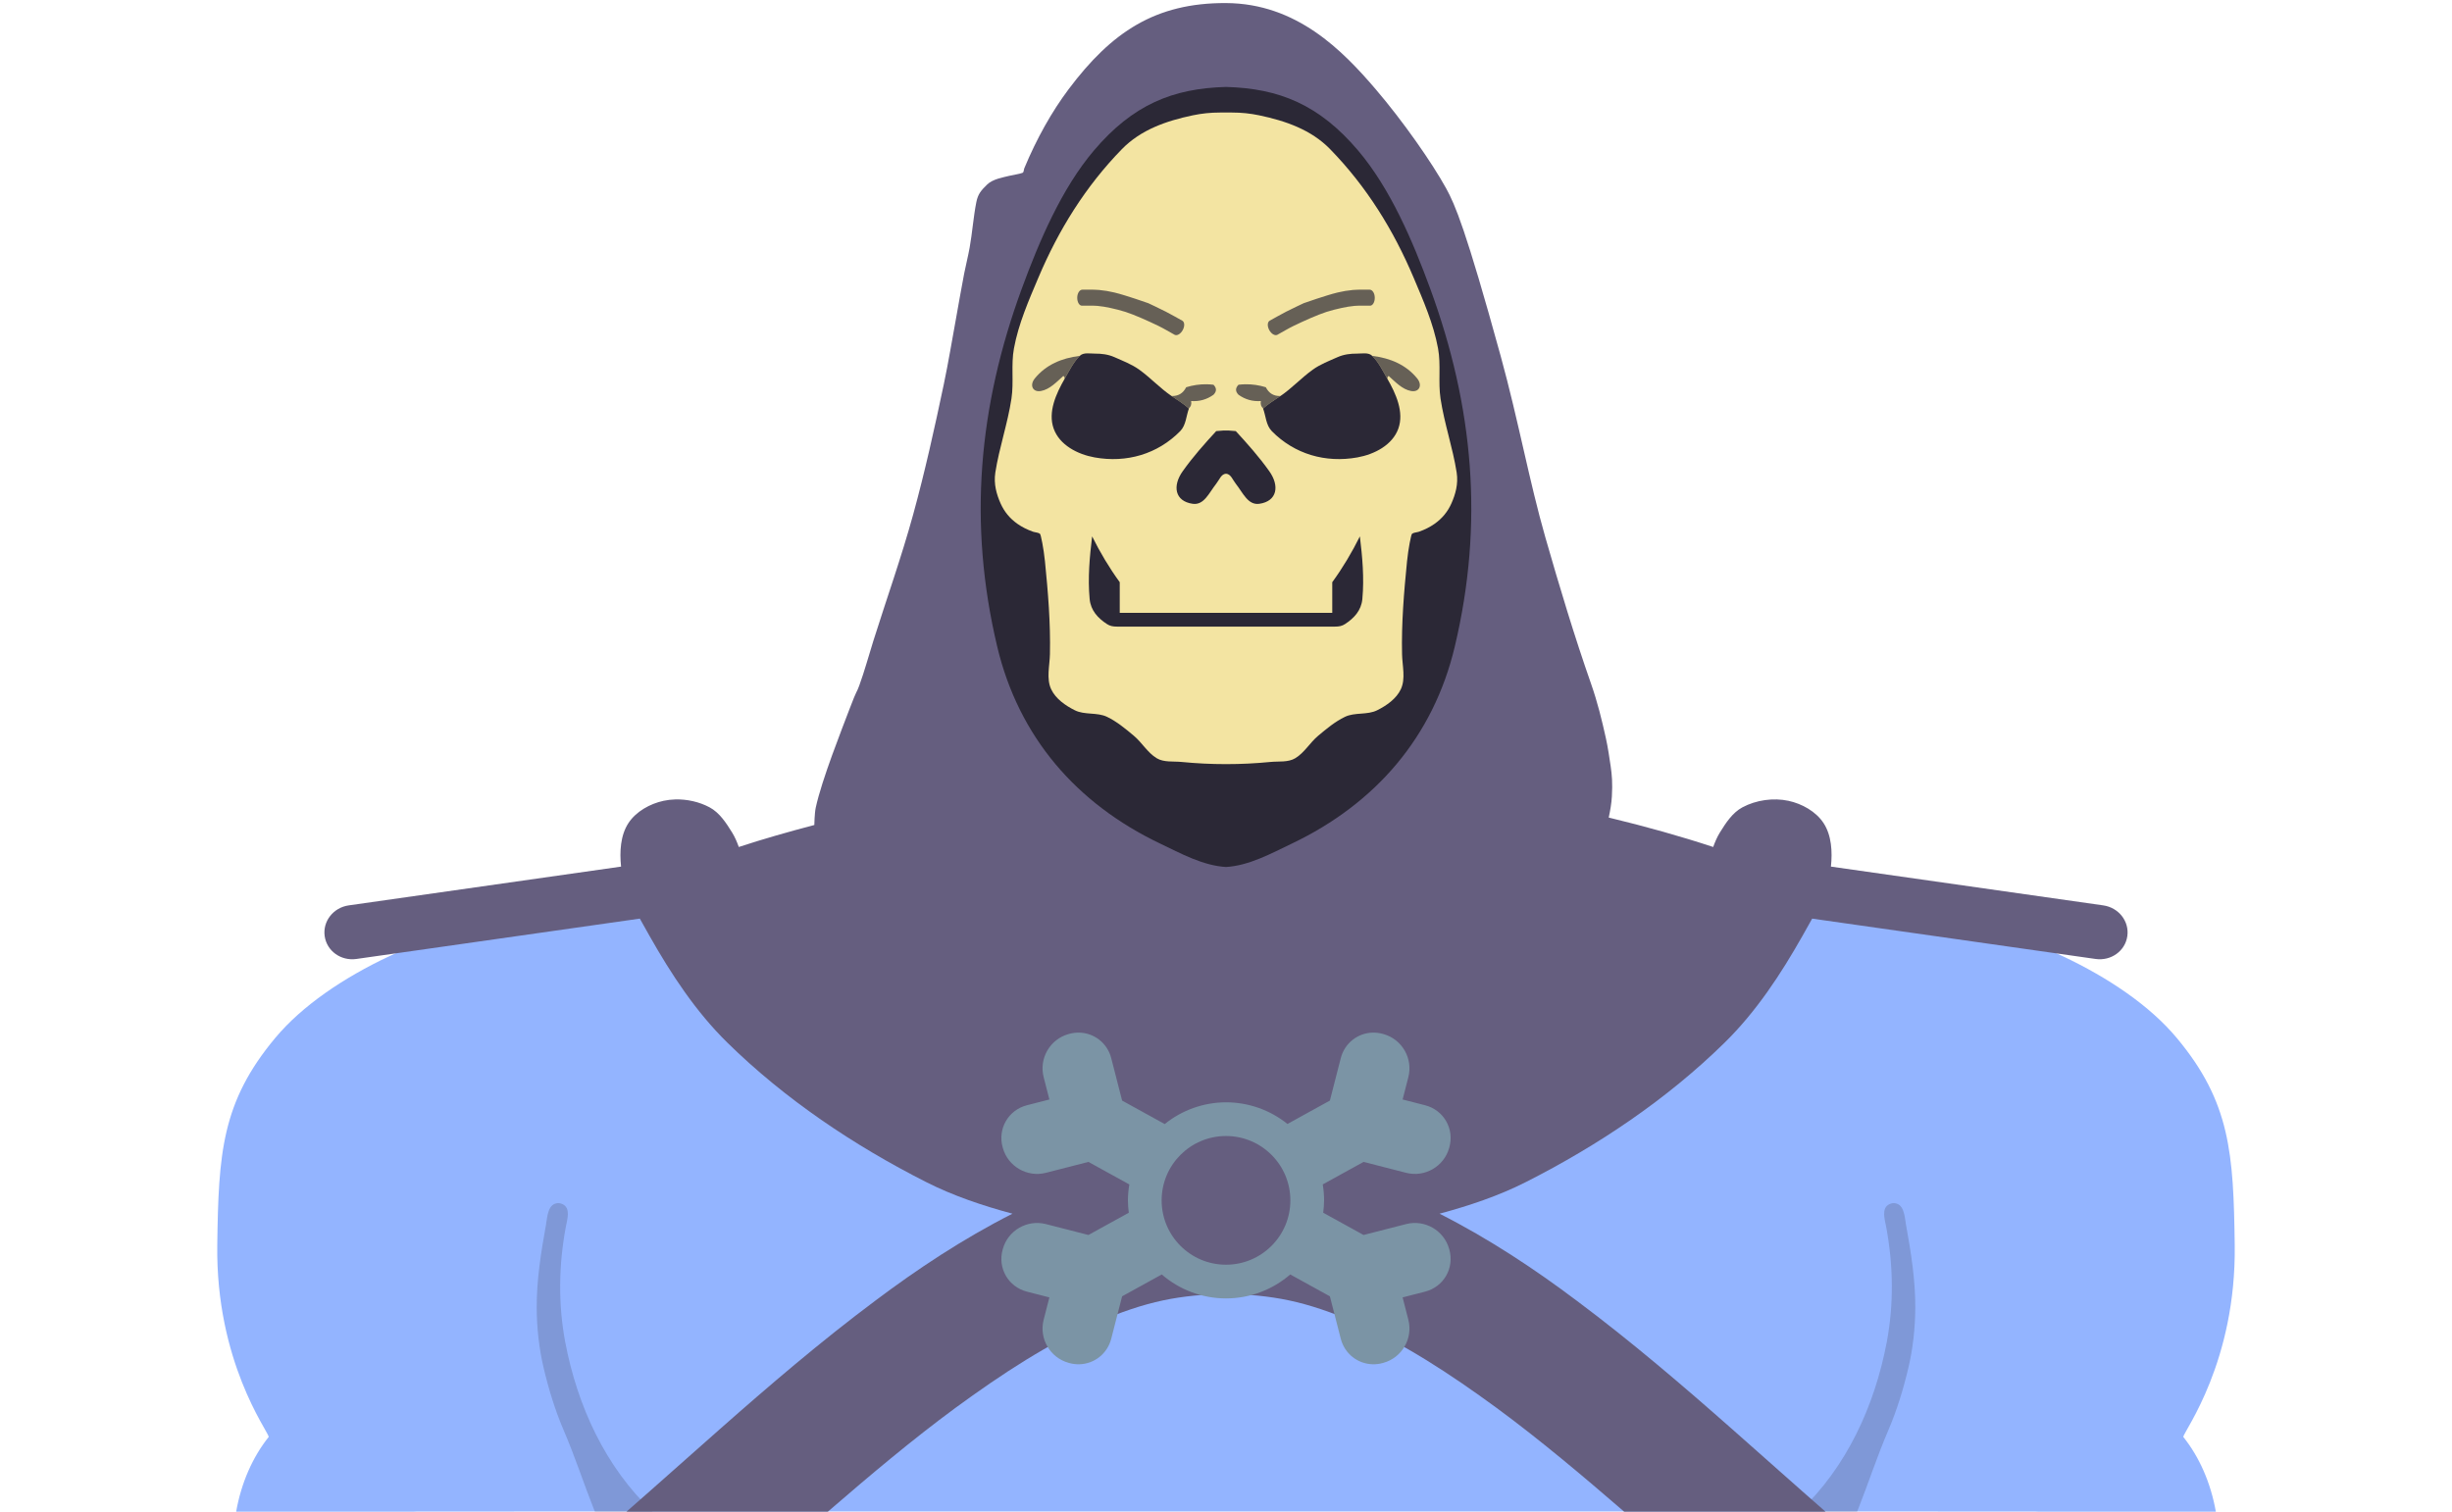
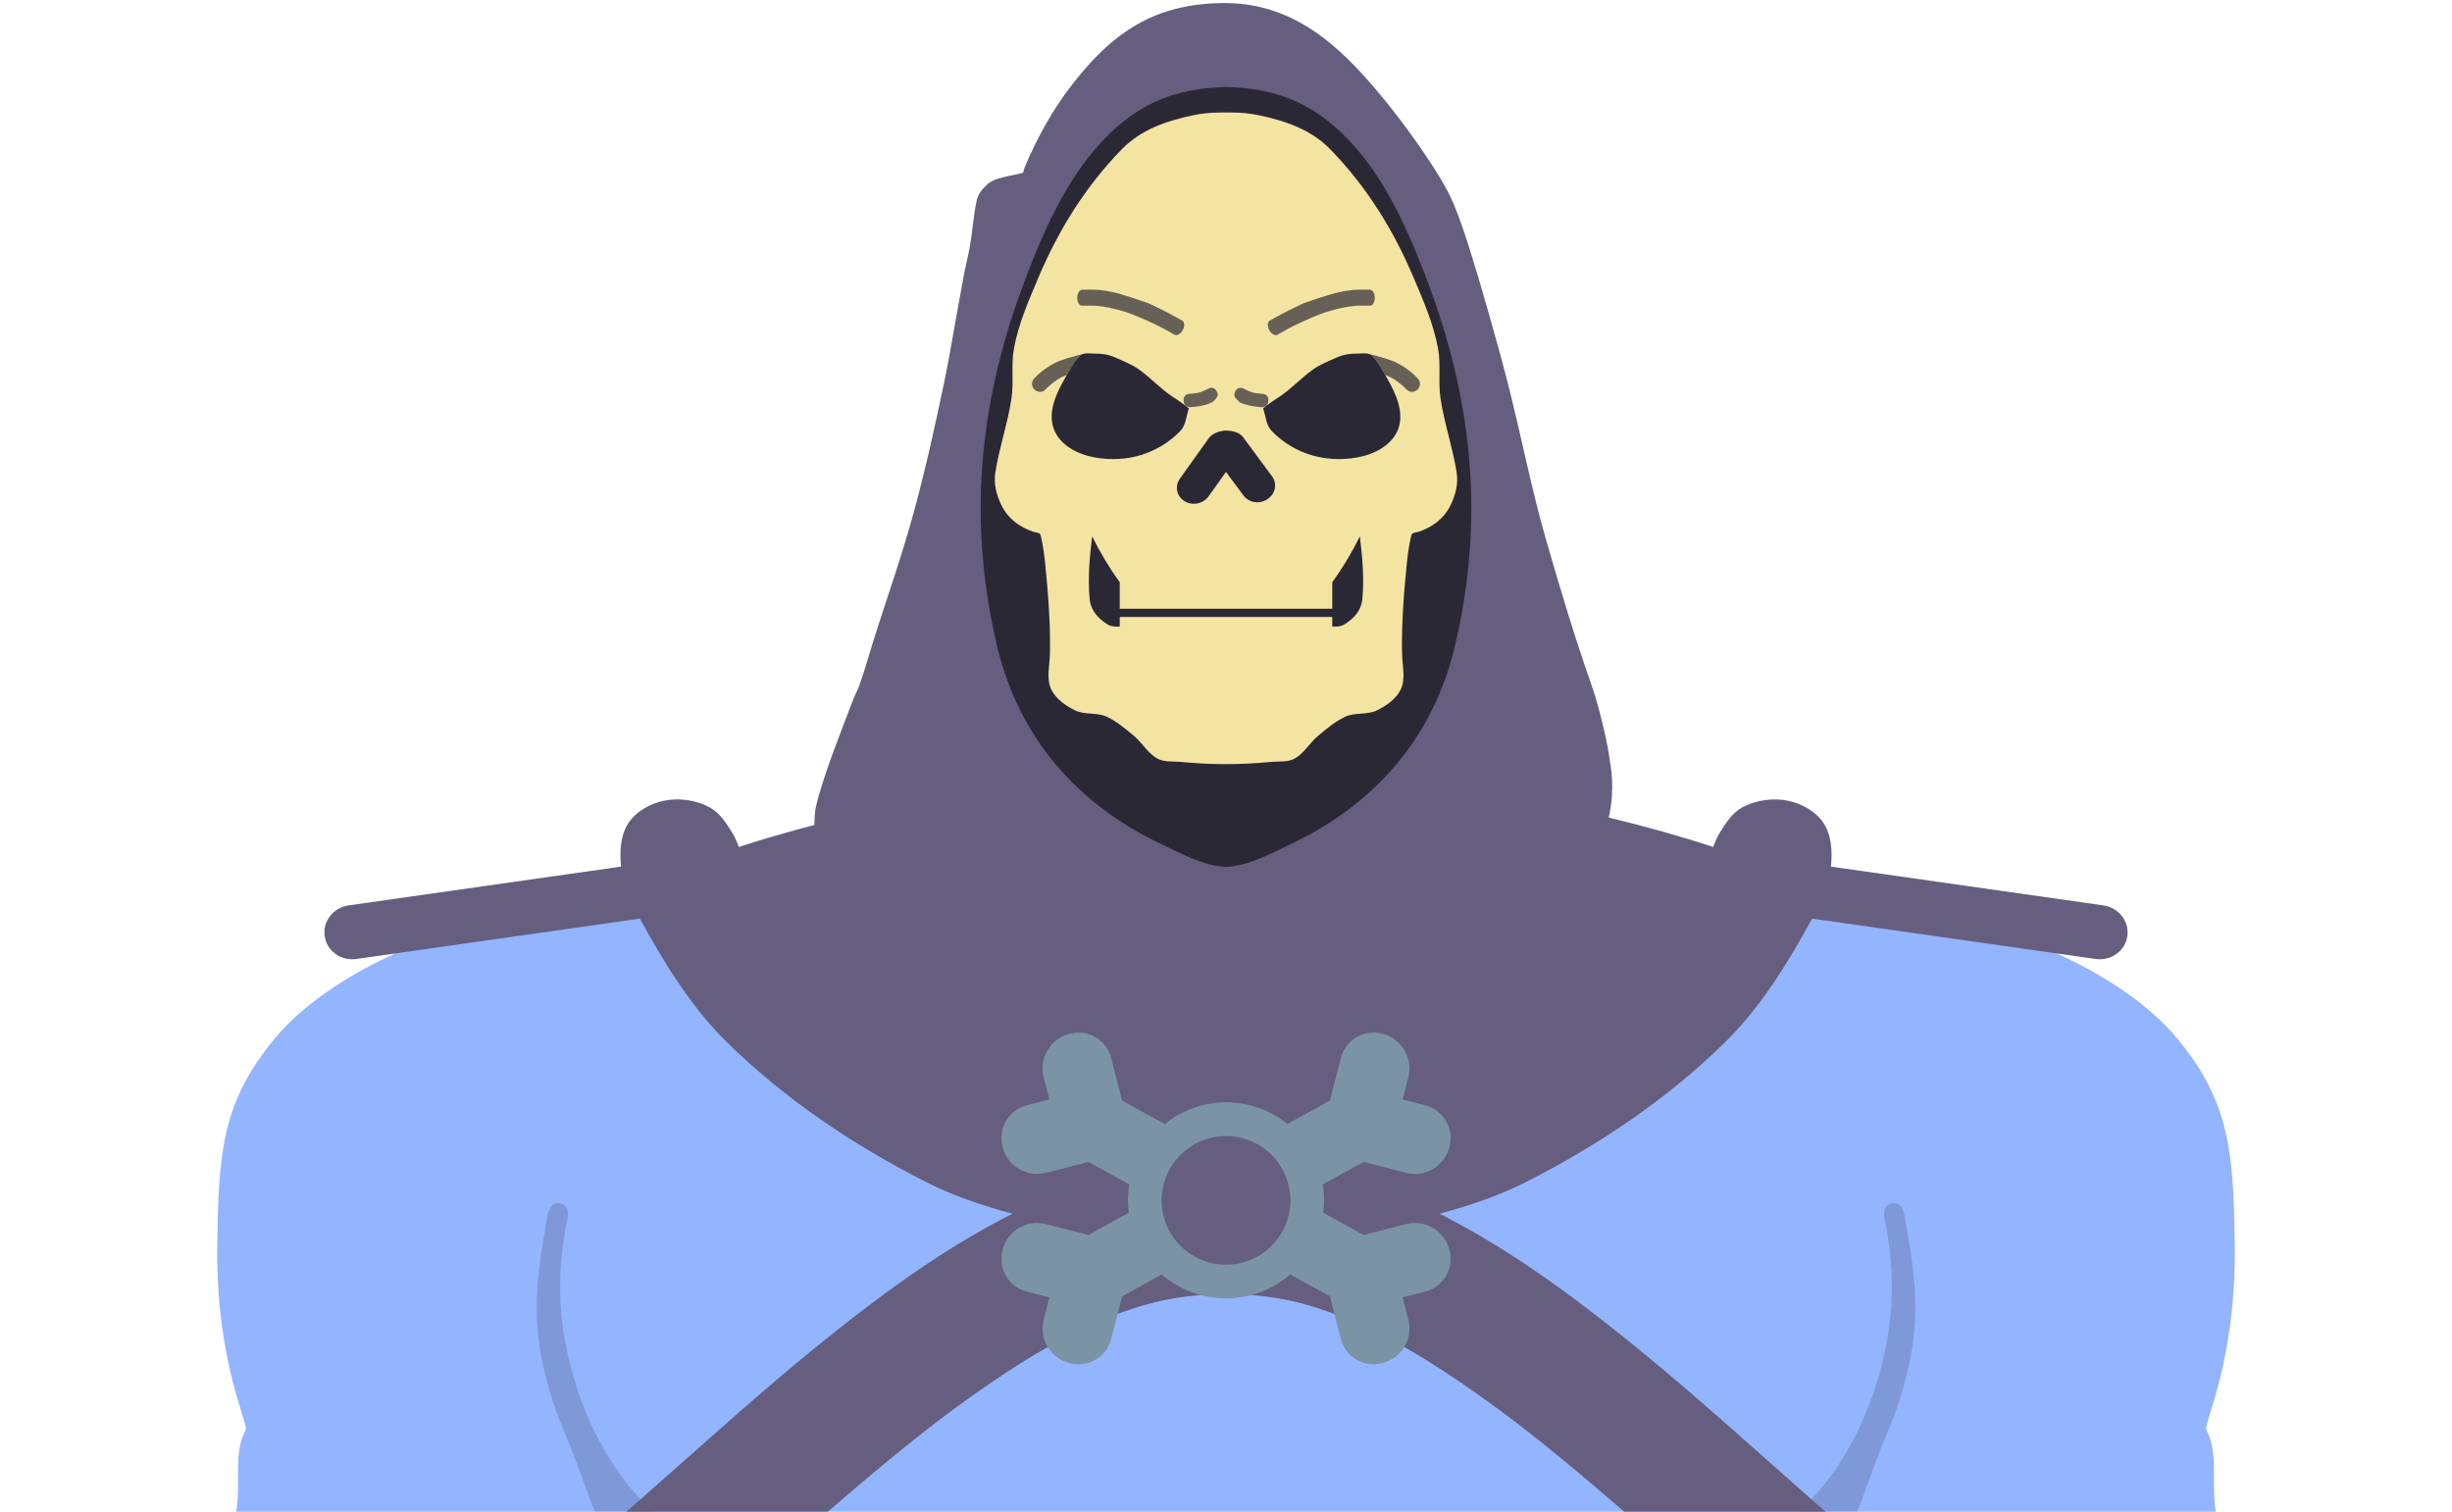
- <svg xmlns="http://www.w3.org/2000/svg" xmlns:xlink="http://www.w3.org/1999/xlink" version="1.1" width="1200" height="740" style="clip-rule:evenodd;fill-rule:evenodd;image-rendering:optimizeQuality;shape-rendering:geometricPrecision;text-rendering:geometricPrecision" id="svg64" xml:space="preserve">
+ <svg xmlns="http://www.w3.org/2000/svg" version="1.1" width="1200" height="740" style="clip-rule:evenodd;fill-rule:evenodd;image-rendering:optimizeQuality;shape-rendering:geometricPrecision;text-rendering:geometricPrecision" id="svg64" xml:space="preserve">
  <defs id="defs1">
    <linearGradient id="swatch42">
      <stop style="stop-color:#65f97f;stop-opacity:1;" offset="0" id="stop42" />
    </linearGradient>
    <linearGradient id="swatch41">
      <stop style="stop-color:#000000;stop-opacity:1;" offset="0" id="stop41" />
    </linearGradient>
    <linearGradient id="swatch40">
      <stop style="stop-color:#000000;stop-opacity:1;" offset="0" id="stop40" />
    </linearGradient>
    <linearGradient id="swatch39">
      <stop style="stop-color:#65f97f;stop-opacity:1;" offset="0" id="stop39" />
    </linearGradient>
    <linearGradient id="swatch38">
      <stop style="stop-color:#655e7f;stop-opacity:1;" offset="0" id="stop38" />
    </linearGradient>
    <linearGradient id="swatch37">
      <stop style="stop-color:#655e7f;stop-opacity:1;" offset="0" id="stop37" />
    </linearGradient>
    <linearGradient id="swatch7">
      <stop style="stop-color:#2b2836;stop-opacity:1;" offset="0" id="stop7" />
    </linearGradient>
    <linearGradient id="swatch5">
      <stop style="stop-color:#f3e4a2;stop-opacity:1;" offset="0" id="stop5" />
    </linearGradient>
    <linearGradient id="swatch4">
      <stop style="stop-color:#7b94a5;stop-opacity:1;" offset="0" id="stop4" />
    </linearGradient>
    <linearGradient id="swatch2">
      <stop style="stop-color:#655e7f;stop-opacity:1;" offset="0" id="stop2" />
    </linearGradient>
    <linearGradient id="swatch1">
      <stop style="stop-color:#93b4ff;stop-opacity:1;" offset="0" id="stop1" />
    </linearGradient>
-     <linearGradient xlink:href="#swatch5" id="linearGradient1" gradientUnits="userSpaceOnUse" x1="419.482" y1="371.474" x2="605.402" y2="371.474" gradientTransform="matrix(1.214576,0,0,1.226942,-22.39972,-241.094)" />
+     <clipPath clipPathUnits="userSpaceOnUse" id="clipPath31">
+       <rect style="fill:#f36a66;fill-rule:nonzero;stroke:#000000;stroke-width:0" id="rect32" width="241.123" height="132.229" x="489.318" y="248.194" ry="2.875" />
+     </clipPath>
  </defs>
-   <path id="path2" style="clip-rule:evenodd;display:inline;opacity:1;fill:#93b4ff;fill-opacity:1;fill-rule:evenodd;image-rendering:optimizeQuality;shape-rendering:geometricPrecision;text-rendering:geometricPrecision" d="m 436.508,423.117 c -57.136,2.871 -118.886,15.416 -175.535,23.512 -45.252,6.466 -100.049,30.03 -126.283,61.48 -26.235,31.451 -27.759,56.544 -28.357,101.391 -0.76,56.914 24.546,90.684 25.201,93.867 -7.96,9.949 -13.506,22.678 -15.961,36.633 432.362,0 -375.017,-0.102 484.428,-0.102 V 443.254 c -44.642,0.931 -71.057,-0.655 -115.055,-7.957 -15.951,-2.647 -38.037,-11.369 -48.437,-12.179 z m 326.984,0 c 57.136,2.871 118.886,15.416 175.535,23.512 45.252,6.466 100.049,30.03 126.283,61.48 26.235,31.451 27.759,56.544 28.357,101.391 0.76,56.914 -24.546,90.684 -25.201,93.867 7.96,9.949 13.506,22.678 15.961,36.633 -432.362,0 375.017,-0.102 -484.428,-0.102 V 443.254 c 44.642,0.931 71.057,-0.655 115.055,-7.957 15.951,-2.647 38.037,-11.369 48.437,-12.179 z" />
+   <path id="path2" style="clip-rule:evenodd;display:inline;opacity:1;fill:#93b4ff;fill-opacity:1;fill-rule:evenodd;image-rendering:optimizeQuality;shape-rendering:geometricPrecision;text-rendering:geometricPrecision" d="m 436.508,423.117 c -57.136,2.871 -118.887,15.416 -175.535,23.512 -45.252,6.466 -100.049,30.03 -126.283,61.48 -26.234,31.45 -27.759,56.544 -28.357,101.391 -0.76,56.914 15.467,87.668 13.887,90.508 -6.193,11.135 -2.192,26.038 -4.646,39.992 h 968.855 c -2.455,-13.954 1.547,-28.857 -4.646,-39.992 -1.58,-2.84 14.646,-33.594 13.887,-90.508 -0.599,-44.847 -2.123,-69.94 -28.358,-101.391 -26.234,-31.45 -81.032,-55.014 -126.283,-61.48 -56.649,-8.095 -118.399,-20.641 -175.535,-23.512 -10.4,0.811 -32.486,9.532 -48.438,12.18 -43.998,7.302 -70.413,8.888 -115.055,7.957 -44.642,0.931 -71.057,-0.655 -115.055,-7.957 -15.951,-2.647 -38.037,-11.369 -48.438,-12.18 z" />
  <path id="path35" style="clip-rule:evenodd;display:inline;opacity:0.2;fill:#2b2836;fill-opacity:1;fill-rule:evenodd;image-rendering:optimizeQuality;shape-rendering:geometricPrecision;text-rendering:geometricPrecision" d="m 273.562,588.959 c -5.551,-0.152 -5.651,6.679 -6.365,10.633 -2.432,13.466 -4.621,27.097 -4.531,40.795 0.065,9.851 1.145,19.719 3.398,29.271 2.464,10.444 5.627,20.777 9.859,30.627 5.439,12.658 9.684,25.777 14.754,38.576 0.144,0.363 0.327,0.76 0.48,1.139 h 28.271 c -23.17,-21.738 -36.925,-51.989 -42.781,-82.885 -3.523,-18.585 -3.238,-37.719 0.246,-56.443 0.67,-3.601 2.533,-9.173 -1.473,-11.156 -0.582,-0.288 -1.201,-0.524 -1.859,-0.557 z m 652.877,0 c -0.659,0.032 -1.277,0.269 -1.859,0.557 -4.006,1.983 -2.143,7.555 -1.473,11.156 3.484,18.724 3.769,37.859 0.246,56.443 C 917.496,688.011 903.741,718.262 880.571,740 h 28.271 c 0.153,-0.378 0.337,-0.775 0.48,-1.139 5.07,-12.799 9.315,-25.918 14.754,-38.576 4.232,-9.85 7.396,-20.183 9.859,-30.627 2.253,-9.552 3.334,-19.42 3.398,-29.271 0.09,-13.697 -2.099,-27.329 -4.531,-40.795 -0.714,-3.954 -0.814,-10.785 -6.365,-10.633 z" />
  <path id="path55" style="display:inline;opacity:1;fill:#655e7f;fill-rule:nonzero;stroke-width:1.191" d="m 600,1.5 c -34.618,-0.153 -56.062,14.252 -77,42.146 -8.252,10.993 -15.695,24.236 -21.709,38.719 -0.312,0.75 -0.16,1.979 -0.924,2.262 -1.595,0.59 -4.637,1.001 -6.354,1.43 -3.023,0.755 -8.188,1.583 -10.926,4.291 -2.782,2.751 -4.45,4.42 -5.287,8.664 -1.447,7.333 -1.939,14.828 -3.254,22.186 -0.758,4.242 -1.842,8.42 -2.672,12.648 -1.459,7.432 -2.687,14.908 -4.055,22.357 -1.947,10.608 -3.688,21.258 -5.908,31.812 -4.507,21.429 -9.238,42.834 -15.039,63.949 -5.717,20.81 -12.97,41.167 -19.455,61.75 -2.301,7.302 -4.28,14.712 -6.902,21.904 -1.394,3.823 -0.939,1.379 -4.686,11.271 -3.746,9.893 -13.68,34.841 -16.613,48.498 -0.595,2.768 -0.686,8.467 -0.686,8.467 -12.801,3.375 -25.265,6.908 -36.959,10.766 -0.895,-2.459 -1.9,-4.863 -3.273,-7.084 -2.904,-4.695 -6.177,-9.738 -11.047,-12.338 -5.014,-2.677 -11.004,-4.026 -16.811,-3.859 -1.936,0.056 -3.851,0.279 -5.703,0.678 -6.62,1.425 -13.441,5.212 -17.162,10.869 -3.963,6.025 -4.386,14.089 -3.629,21.336 l -133.264,18.98 c -7.564,1.077 -12.822,7.795 -11.787,15.062 1.035,7.267 7.959,12.249 15.523,11.172 l 138.711,-19.754 c 1.565,2.852 3.174,5.672 4.748,8.457 10.585,18.733 22.658,37.095 38.006,52.176 28.275,27.783 61.982,50.399 97.34,68.32 13.378,6.78 27.723,11.575 42.266,15.494 -24.367,12.373 -46.595,27.147 -67.168,42.621 -26.852,20.065 -51.843,41.506 -76.041,62.854 C 336.804,713.236 321.703,726.796 306.596,740 h 98.549 c 20.604,-17.807 41.16,-35.134 62.344,-50.742 22.937,-16.783 45.928,-31.878 69.898,-42.156 10.739,-4.625 21.417,-8.352 31.951,-10.564 9.849,-2.06 20.409,-3.053 30.662,-3.092 10.254,0.039 20.813,1.031 30.662,3.092 10.534,2.212 21.212,5.939 31.951,10.564 23.971,10.278 46.961,25.373 69.898,42.156 21.184,15.608 41.739,32.936 62.344,50.742 h 98.549 c -15.107,-13.204 -30.209,-26.764 -45.686,-40.395 -24.198,-21.347 -49.189,-42.788 -76.041,-62.854 -20.573,-15.474 -42.801,-30.249 -67.168,-42.621 14.543,-3.919 28.888,-8.714 42.266,-15.494 35.358,-17.921 69.065,-40.537 97.34,-68.32 15.348,-15.08 27.421,-33.443 38.006,-52.176 1.574,-2.785 3.183,-5.605 4.748,-8.457 l 138.711,19.754 c 7.564,1.077 14.489,-3.905 15.523,-11.172 1.035,-7.267 -4.223,-13.985 -11.787,-15.062 L 896.053,424.223 c 0.757,-7.247 0.334,-15.311 -3.629,-21.336 -3.721,-5.657 -10.543,-9.444 -17.162,-10.869 -7.409,-1.595 -15.828,-0.388 -22.514,3.182 -4.87,2.6 -8.143,7.643 -11.047,12.338 -1.374,2.221 -2.378,4.625 -3.273,7.084 -15.974,-5.269 -33.105,-10.062 -51.123,-14.408 0.732,-3.402 1.337,-6.832 1.541,-10.293 0.389,-6.601 0.009,-10.703 -0.586,-14.799 -0.595,-4.095 -1.349,-9.254 -2.357,-13.816 -1.979,-8.955 -4.062,-17.493 -7.232,-26.547 -8.164,-23.316 -15.377,-47.287 -22.363,-71.637 -7.816,-27.24 -13.202,-57.239 -21.801,-88.531 -17.199,-62.59 -22.433,-74.486 -26.736,-82.322 C 700.896,79.752 686.629,59.313 673.225,43.646 657.044,24.736 634.618,1.653 600,1.5 Z" />
  <path id="path51" style="clip-rule:evenodd;display:inline;opacity:1;fill:#7b94a5;fill-rule:nonzero;stroke-width:0.971;image-rendering:optimizeQuality;shape-rendering:geometricPrecision;text-rendering:geometricPrecision" d="m 528.305,505.494 c -1.664,-0.049 -3.369,0.151 -5.07,0.627 l -0.324,0.092 c -9.074,2.541 -14.495,11.933 -12.154,21.061 l 2.809,10.951 -10.979,2.814 c -9.127,2.34 -14.429,11.53 -11.889,20.604 l 0.09,0.324 c 2.541,9.074 11.935,14.495 21.062,12.154 l 10.244,-2.627 10.58,-2.713 20.021,11.037 A 48,48 0 0 0 552,587.605 a 48,48 0 0 0 0.434,6.057 l -19.76,10.893 -10.58,-2.713 -10.244,-2.627 c -9.127,-2.34 -18.522,3.081 -21.062,12.154 l -0.09,0.324 c -2.541,9.074 2.761,18.263 11.889,20.604 l 10.979,2.814 -2.809,10.951 c -2.34,9.127 3.081,18.52 12.154,21.061 l 0.324,0.092 c 1.701,0.476 3.407,0.676 5.07,0.627 7.209,-0.211 13.632,-5.102 15.533,-12.518 l 2.996,-11.682 2.324,-9.066 19.406,-10.697 A 48,48 0 0 0 600,635.605 48,48 0 0 0 631.436,623.879 l 19.406,10.697 2.324,9.066 2.996,11.682 c 1.902,7.416 8.325,12.307 15.533,12.518 1.664,0.049 3.369,-0.151 5.07,-0.627 l 0.324,-0.092 c 9.074,-2.541 14.495,-11.933 12.154,-21.061 l -2.809,-10.951 10.979,-2.814 c 9.127,-2.34 14.429,-11.53 11.889,-20.604 l -0.09,-0.324 c -2.541,-9.074 -11.935,-14.495 -21.062,-12.154 l -10.244,2.627 -10.58,2.713 -19.76,-10.893 A 48,48 0 0 0 648,587.605 a 48,48 0 0 0 -0.652,-7.811 l 19.979,-11.014 10.58,2.713 10.244,2.627 c 9.127,2.34 18.522,-3.081 21.062,-12.154 l 0.09,-0.324 c 2.541,-9.074 -2.761,-18.263 -11.889,-20.604 l -10.979,-2.814 2.809,-10.951 c 2.34,-9.127 -3.081,-18.52 -12.154,-21.061 l -0.324,-0.092 c -1.701,-0.476 -3.407,-0.676 -5.07,-0.627 -7.209,0.211 -13.632,5.102 -15.533,12.518 l -2.996,11.682 -2.324,9.066 -20.766,11.447 A 48,48 0 0 0 600,539.605 48,48 0 0 0 570.006,550.252 l -20.848,-11.492 -2.324,-9.066 -2.996,-11.682 c -1.902,-7.416 -8.325,-12.307 -15.533,-12.518 z" />
  <circle style="clip-rule:evenodd;display:inline;opacity:1;fill:#655e7f;fill-rule:nonzero;image-rendering:optimizeQuality;shape-rendering:geometricPrecision;text-rendering:geometricPrecision" id="path52" cx="600" cy="587.605" r="31.5" />
  <path id="path9" style="clip-rule:evenodd;display:inline;opacity:1;fill:#2b2836;fill-opacity:1;fill-rule:evenodd;stroke-width:1.221;image-rendering:optimizeQuality;shape-rendering:geometricPrecision;text-rendering:geometricPrecision" d="m 600,42.563 c -26.152,0.692 -45.644,8.76 -64.592,31.055 -15.841,18.639 -26.841,44.501 -35.293,67.527 -21.276,57.963 -26.406,115.122 -12.074,175.406 10.525,44.273 38.84,76.831 79.555,96.314 10.191,4.877 21.078,10.884 32.404,11.549 11.326,-0.665 22.213,-6.672 32.404,-11.549 40.714,-19.483 69.029,-52.041 79.555,-96.314 C 726.291,256.266 721.161,199.107 699.885,141.145 691.432,118.118 680.433,92.256 664.592,73.617 645.644,51.323 626.152,43.254 600,42.563 Z" />
-   <path id="path1" style="clip-rule:evenodd;display:inline;opacity:1;fill:url(#linearGradient1);fill-opacity:1;fill-rule:evenodd;stroke-width:1.221;image-rendering:optimizeQuality;shape-rendering:geometricPrecision;text-rendering:geometricPrecision" d="m 597,55.088 c -4.492,0 -8.796,0.435 -13.18,1.352 -13.042,2.728 -25.492,7.064 -34.762,16.564 -17.824,18.269 -31.046,39.634 -40.898,62.953 -4.701,11.126 -9.696,22.453 -11.936,34.588 -1.487,8.054 0.003,16.44 -1.215,24.539 -1.839,12.234 -5.99,24.019 -7.895,36.195 -0.9,5.754 0.672,10.848 2.533,15.08 1.816,4.129 4.6,7.5 8.35,10.117 2.184,1.524 4.696,2.792 7.535,3.803 1.099,0.391 2.456,0.312 3.443,1.059 0.403,0.305 1.792,7.099 2.43,13.496 1.505,15.104 2.761,30.198 2.43,45.398 -0.125,5.743 -1.833,11.992 0.607,17.176 2.201,4.675 6.969,7.983 11.592,10.293 4.788,2.393 10.911,0.887 15.736,3.205 4.864,2.337 9.02,5.838 13.133,9.273 4.003,3.344 6.694,8.265 11.158,10.971 3.529,2.138 8.063,1.437 12.146,1.84 7.258,0.717 14.521,1.075 21.791,1.068 7.27,0.007 14.533,-0.352 21.791,-1.068 4.084,-0.403 8.618,0.298 12.146,-1.84 4.465,-2.705 7.155,-7.627 11.158,-10.971 4.113,-3.436 8.268,-6.937 13.133,-9.273 4.825,-2.318 10.948,-0.812 15.736,-3.205 4.622,-2.31 9.391,-5.618 11.592,-10.293 2.441,-5.183 0.733,-11.433 0.607,-17.176 -0.331,-15.2 0.925,-30.294 2.43,-45.398 0.637,-6.397 2.027,-13.191 2.43,-13.496 0.987,-0.747 2.344,-0.667 3.443,-1.059 2.84,-1.011 5.351,-2.279 7.535,-3.803 3.75,-2.617 6.534,-5.988 8.35,-10.117 1.861,-4.232 3.433,-9.326 2.533,-15.08 -1.904,-12.176 -6.056,-23.961 -7.895,-36.195 -1.218,-8.099 0.272,-16.485 -1.215,-24.539 -2.24,-12.135 -7.235,-23.462 -11.936,-34.588 C 681.987,112.638 668.765,91.273 650.941,73.004 641.672,63.503 629.221,59.167 616.18,56.439 611.796,55.522 607.492,55.088 603,55.088 h -3 z M 531.887,172.98 c 1.324,-0.049 2.731,0.13 3.971,0.123 3.189,-0.017 6.457,0.356 9.557,1.736 4.143,1.845 8.467,3.483 12.146,6.135 5.554,4.003 10.202,9.091 15.789,12.883 2.985,2.026 5.976,3.82 8.502,6.135 -1.343,3.561 -1.391,8.126 -4.25,11.041 -11.097,11.312 -26.324,15.682 -41.904,12.883 -8.334,-1.497 -17.165,-6.05 -20.039,-14.109 -2.884,-8.089 1.153,-17.067 5.465,-24.539 2.184,-3.785 4.132,-7.856 7.287,-11.041 0.912,-0.92 2.153,-1.197 3.477,-1.246 z m 136.227,0 c 1.324,0.049 2.565,0.326 3.477,1.246 3.155,3.185 5.103,7.256 7.287,11.041 4.312,7.472 8.349,16.45 5.465,24.539 -2.874,8.059 -11.705,12.612 -20.039,14.109 -15.58,2.799 -30.807,-1.571 -41.904,-12.883 -2.86,-2.915 -2.907,-7.48 -4.25,-11.041 2.526,-2.315 5.517,-4.109 8.502,-6.135 5.587,-3.792 10.235,-8.88 15.789,-12.883 3.68,-2.652 8.003,-4.29 12.146,-6.135 3.099,-1.38 6.368,-1.754 9.557,-1.736 1.24,0.007 2.647,-0.172 3.971,-0.123 z m -69.246,37.758 c 0.405,-0.025 1.89,-0.023 2.266,0 1.383,0.084 2.355,0.215 3.654,0.295 5.732,6.229 11.411,12.617 16.396,19.633 5.153,7.251 3.842,14.703 -4.857,15.949 -5.597,0.802 -7.999,-5.339 -11.539,-9.816 -1.646,-2.082 -2.391,-4.735 -4.787,-4.906 -2.397,0.171 -3.141,2.824 -4.787,4.906 -3.54,4.477 -5.942,10.618 -11.539,9.816 -8.7,-1.247 -10.01,-8.698 -4.857,-15.949 4.985,-7.016 10.665,-13.404 16.396,-19.633 1.299,-0.08 2.271,-0.211 3.654,-0.295 z m -64.383,51.828 C 538.345,270.382 542.955,278.093 548,285 v 15 h 104 v -15 c 5.045,-6.907 9.655,-14.618 13.516,-22.434 1.207,9.999 2.183,20.26 1.215,30.672 -0.521,5.604 -4.058,9.393 -8.502,12.27 -1.453,0.941 -2.888,1.229 -4.857,1.229 H 546.629 c -1.97,0 -3.404,-0.288 -4.857,-1.229 -4.444,-2.877 -7.981,-6.666 -8.502,-12.27 -0.968,-10.412 0.008,-20.672 1.215,-30.672 z" />
+   <path id="path1" style="clip-rule:evenodd;display:inline;opacity:1;fill:#f3e4a2;fill-opacity:1;fill-rule:evenodd;stroke-width:1.221;image-rendering:optimizeQuality;shape-rendering:geometricPrecision;text-rendering:geometricPrecision" d="m 597,55.088 c -4.492,0 -8.796,0.435 -13.18,1.352 -13.042,2.728 -25.492,7.064 -34.762,16.564 -17.824,18.269 -31.046,39.634 -40.898,62.953 -4.701,11.126 -9.696,22.453 -11.936,34.588 -1.487,8.054 0.003,16.44 -1.215,24.539 -1.839,12.234 -5.99,24.019 -7.895,36.195 -0.9,5.754 0.672,10.848 2.533,15.08 1.816,4.129 4.6,7.5 8.35,10.117 2.184,1.524 4.696,2.792 7.535,3.803 1.099,0.391 2.456,0.312 3.443,1.059 0.403,0.305 1.792,7.099 2.43,13.496 1.505,15.104 2.761,30.198 2.43,45.398 -0.125,5.743 -1.833,11.992 0.607,17.176 2.201,4.675 6.969,7.983 11.592,10.293 4.788,2.393 10.911,0.887 15.736,3.205 4.864,2.337 9.02,5.838 13.133,9.273 4.003,3.344 6.694,8.265 11.158,10.971 3.529,2.138 8.063,1.437 12.146,1.84 7.258,0.717 14.521,1.075 21.791,1.068 7.27,0.007 14.533,-0.352 21.791,-1.068 4.084,-0.403 8.618,0.298 12.146,-1.84 4.465,-2.705 7.155,-7.627 11.158,-10.971 4.113,-3.436 8.268,-6.937 13.133,-9.273 4.825,-2.318 10.948,-0.812 15.736,-3.205 4.622,-2.31 9.391,-5.618 11.592,-10.293 2.441,-5.183 0.733,-11.433 0.607,-17.176 -0.331,-15.2 0.925,-30.294 2.43,-45.398 0.637,-6.397 2.027,-13.191 2.43,-13.496 0.987,-0.747 2.344,-0.667 3.443,-1.059 2.84,-1.011 5.351,-2.279 7.535,-3.803 3.75,-2.617 6.534,-5.988 8.35,-10.117 1.861,-4.232 3.433,-9.326 2.533,-15.08 -1.904,-12.176 -6.056,-23.961 -7.895,-36.195 -1.218,-8.099 0.272,-16.485 -1.215,-24.539 -2.24,-12.135 -7.235,-23.462 -11.936,-34.588 C 681.987,112.638 668.765,91.273 650.941,73.004 641.672,63.503 629.221,59.167 616.18,56.439 611.796,55.522 607.492,55.088 603,55.088 h -3 z M 531.887,172.98 c 1.324,-0.049 2.731,0.13 3.971,0.123 3.189,-0.017 6.457,0.356 9.557,1.736 4.143,1.845 8.467,3.483 12.146,6.135 5.554,4.003 10.202,9.091 15.789,12.883 2.985,2.026 5.976,3.82 8.502,6.135 -1.343,3.561 -1.391,8.126 -4.25,11.041 -11.097,11.312 -26.324,15.682 -41.904,12.883 -8.334,-1.497 -17.165,-6.05 -20.039,-14.109 -2.884,-8.089 1.153,-17.067 5.465,-24.539 2.184,-3.785 4.132,-7.856 7.287,-11.041 0.912,-0.92 2.153,-1.197 3.477,-1.246 z m 136.227,0 c 1.324,0.049 2.565,0.326 3.477,1.246 3.155,3.185 5.103,7.256 7.287,11.041 4.312,7.472 8.349,16.45 5.465,24.539 -2.874,8.059 -11.705,12.612 -20.039,14.109 -15.58,2.799 -30.807,-1.571 -41.904,-12.883 -2.86,-2.915 -2.907,-7.48 -4.25,-11.041 2.526,-2.315 5.517,-4.109 8.502,-6.135 5.587,-3.792 10.235,-8.88 15.789,-12.883 3.68,-2.652 8.003,-4.29 12.146,-6.135 3.099,-1.38 6.368,-1.754 9.557,-1.736 1.24,0.007 2.647,-0.172 3.971,-0.123 z m -68.115,37.787 c 1.752,0.022 6.224,0.349 8.318,3.182 l 14.227,19.24 c 2.654,3.589 1.663,8.563 -2.221,11.152 -3.884,2.589 -9.149,1.785 -11.803,-1.805 L 600,231.014 l -8.52,11.934 c -2.654,3.717 -7.919,4.775 -11.803,2.373 -3.884,-2.402 -4.874,-7.328 -2.221,-11.045 l 14.227,-19.926 c 1.914,-2.68 6.563,-3.604 8.314,-3.582 z m -65.514,51.799 C 538.345,270.382 542.955,278.093 548,285 v 13 h 104 v -13 c 5.045,-6.907 9.655,-14.618 13.516,-22.434 1.207,9.999 2.183,20.26 1.215,30.672 -0.521,5.604 -4.058,9.393 -8.502,12.27 -1.453,0.941 -2.888,1.229 -4.857,1.229 H 652 V 302 H 548 v 4.736 h -1.371 c -1.97,0 -3.404,-0.288 -4.857,-1.229 -4.444,-2.877 -7.981,-6.666 -8.502,-12.27 -0.968,-10.412 0.008,-20.672 1.215,-30.672 z" />
+   <path id="rect18" style="clip-rule:evenodd;display:inline;opacity:0.7;fill:#2b2836;fill-rule:nonzero;stroke:#000000;stroke-width:0;image-rendering:optimizeQuality;shape-rendering:geometricPrecision;text-rendering:geometricPrecision" d="m 529.969,173.287 c -0.003,10e-4 -0.007,9.4e-4 -0.01,0.002 0,0 -4.834,1.192 -7.201,1.955 -2.39,0.771 -4.425,1.399 -6.49,2.434 -2.209,1.107 -4.277,2.498 -6.238,4 -1.301,0.997 -3.641,3.303 -3.641,3.303 -1.626,1.475 -1.768,3.941 -0.316,5.529 1.452,1.588 3.828,1.759 5.326,0.383 0,0 2.157,-2.147 3.354,-3.082 1.508,-1.178 3.082,-2.304 4.793,-3.162 0.807,-0.405 1.649,-0.731 2.504,-1.025 1.839,-3.293 3.658,-6.667 6.361,-9.396 0.449,-0.453 0.979,-0.749 1.559,-0.939 z m 140.062,1e-5 c 0.58,0.191 1.11,0.486 1.559,0.939 2.703,2.729 4.522,6.104 6.361,9.396 0.855,0.295 1.697,0.621 2.504,1.025 1.711,0.858 3.285,1.984 4.793,3.162 1.197,0.935 3.354,3.082 3.354,3.082 1.498,1.376 3.875,1.205 5.326,-0.383 1.452,-1.588 1.31,-4.054 -0.316,-5.529 0,0 -2.339,-2.307 -3.641,-3.303 -1.961,-1.502 -4.03,-2.893 -6.238,-4 -2.065,-1.035 -4.101,-1.663 -6.49,-2.434 -2.367,-0.764 -7.201,-1.955 -7.201,-1.955 -0.003,-3.8e-4 -0.006,-7.7e-4 -0.01,-0.002 z m -77.172,16.539 c -0.36,-0.002 -0.724,0.067 -1.07,0.217 0,0 -3.187,1.648 -4.904,2.119 -1.703,0.467 -5.254,0.678 -5.254,0.678 -1.493,0.192 -2.578,1.62 -2.365,3.203 l 0.115,0.848 c 0.213,1.583 1.71,2.661 3.424,2.416 0,0 3.925,-0.311 5.812,-0.83 1.899,-0.522 4.044,-0.896 5.455,-2.27 1.002,-0.975 2.335,-2.356 1.715,-3.826 l -0.334,-0.789 c -0.465,-1.103 -1.514,-1.759 -2.594,-1.766 z m 14.281,-1e-5 c -1.08,0.007 -2.128,0.662 -2.594,1.766 l -0.334,0.789 c -0.62,1.471 0.713,2.851 1.715,3.826 1.411,1.373 3.556,1.748 5.455,2.27 1.888,0.519 5.812,0.83 5.812,0.83 1.714,0.245 3.211,-0.833 3.424,-2.416 l 0.115,-0.848 c 0.213,-1.583 -0.873,-3.011 -2.365,-3.203 0,0 -3.551,-0.21 -5.254,-0.678 -1.718,-0.472 -4.904,-2.119 -4.904,-2.119 -0.346,-0.149 -0.71,-0.219 -1.07,-0.217 z" />
  <path id="rect19" style="clip-rule:evenodd;display:inline;opacity:0.7;fill:#2b2836;fill-rule:evenodd;image-rendering:optimizeQuality;shape-rendering:geometricPrecision;text-rendering:geometricPrecision" d="m 529.733,141.8 c 0,0 5.438,-0.105 8.141,0.141 2.527,0.231 5.042,0.656 7.509,1.247 5.639,1.35 16.591,5.232 16.591,5.232 v 0 c 0,0 5.757,2.696 8.582,4.151 2.712,1.397 5.353,2.928 8.029,4.392 1.182,0.646 1.292,2.704 0.247,4.614 -1.045,1.91 -2.821,2.935 -3.983,2.299 -2.631,-1.441 -5.194,-3.013 -7.893,-4.322 -5.277,-2.56 -11.685,-5.419 -16.192,-6.887 -2.426,-0.757 -4.891,-1.398 -7.378,-1.92 -2.066,-0.434 -4.15,-0.825 -6.253,-1.007 -2.544,-0.219 -6.137,-0.076 -7.66,-0.096 -1.295,-0.016 -2.312,-1.782 -2.281,-3.958 0.031,-2.177 1.165,-3.91 2.541,-3.886 z m 140.534,0 c 0,0 -5.438,-0.105 -8.141,0.141 -2.527,0.231 -5.042,0.656 -7.509,1.247 -5.639,1.35 -16.591,5.232 -16.591,5.232 v 0 c 0,0 -5.757,2.696 -8.582,4.151 -2.712,1.397 -5.353,2.928 -8.029,4.392 -1.182,0.646 -1.292,2.704 -0.247,4.614 1.045,1.91 2.821,2.935 3.983,2.299 2.631,-1.441 5.194,-3.013 7.893,-4.322 5.277,-2.56 11.685,-5.419 16.192,-6.887 2.426,-0.757 4.891,-1.398 7.378,-1.92 2.066,-0.434 4.15,-0.825 6.253,-1.007 2.544,-0.219 6.137,-0.076 7.66,-0.096 1.295,-0.016 2.312,-1.782 2.281,-3.958 -0.031,-2.177 -1.165,-3.91 -2.541,-3.886 z" />
-   <path id="path33" style="clip-rule:evenodd;display:inline;opacity:0.7;fill:#2b2836;fill-rule:evenodd;image-rendering:optimizeQuality;shape-rendering:geometricPrecision;text-rendering:geometricPrecision" d="m 528.422,174.217 c -0.048,0.003 -0.092,0.006 -0.141,0.01 -8.589,1.066 -16.395,4.291 -21.863,11.041 -2.666,3.291 -1.034,6.89 3.037,6.135 4.289,-0.795 7.57,-4.355 10.932,-7.361 0.485,0.28 0.686,0.689 0.607,1.227 0.004,0.019 -0.004,0.191 -0.002,0.236 0.044,-0.077 0.086,-0.159 0.131,-0.236 2.184,-3.785 4.132,-7.856 7.287,-11.041 0.004,-0.004 0.008,-0.006 0.012,-0.01 z m 62.076,13.893 c -3.36,-0.049 -6.691,0.435 -9.99,1.453 -1.504,2.979 -3.893,4.406 -7.16,4.293 7.5e-4,5.1e-4 0.001,0.001 0.002,0.002 2.96,2.009 5.923,3.791 8.436,6.078 1.047,-0.866 1.434,-2.074 1.152,-3.625 4.001,0.296 7.645,-0.725 10.932,-3.066 1.619,-1.636 1.619,-3.273 0,-4.908 -1.127,-0.135 -2.251,-0.21 -3.371,-0.227 z m 81.08,-13.893 c 0.048,0.003 0.092,0.006 0.141,0.01 8.589,1.066 16.395,4.291 21.863,11.041 2.666,3.291 1.034,6.89 -3.037,6.135 -4.289,-0.795 -7.57,-4.355 -10.932,-7.361 -0.485,0.28 -0.686,0.689 -0.607,1.227 -0.004,0.019 0.004,0.191 0.002,0.236 -0.044,-0.077 -0.086,-0.159 -0.131,-0.236 -2.184,-3.785 -4.132,-7.856 -7.287,-11.041 -0.004,-0.004 -0.008,-0.006 -0.012,-0.01 z m -62.076,13.893 c 3.36,-0.049 6.691,0.435 9.99,1.453 1.504,2.979 3.893,4.406 7.16,4.293 -7.5e-4,5.1e-4 -0.001,0.001 -0.002,0.002 -2.96,2.009 -5.923,3.791 -8.436,6.078 -1.047,-0.866 -1.434,-2.074 -1.152,-3.625 -4.001,0.296 -7.645,-0.725 -10.932,-3.066 -1.619,-1.636 -1.619,-3.273 0,-4.908 1.127,-0.135 2.251,-0.21 3.371,-0.227 z" />
</svg>
